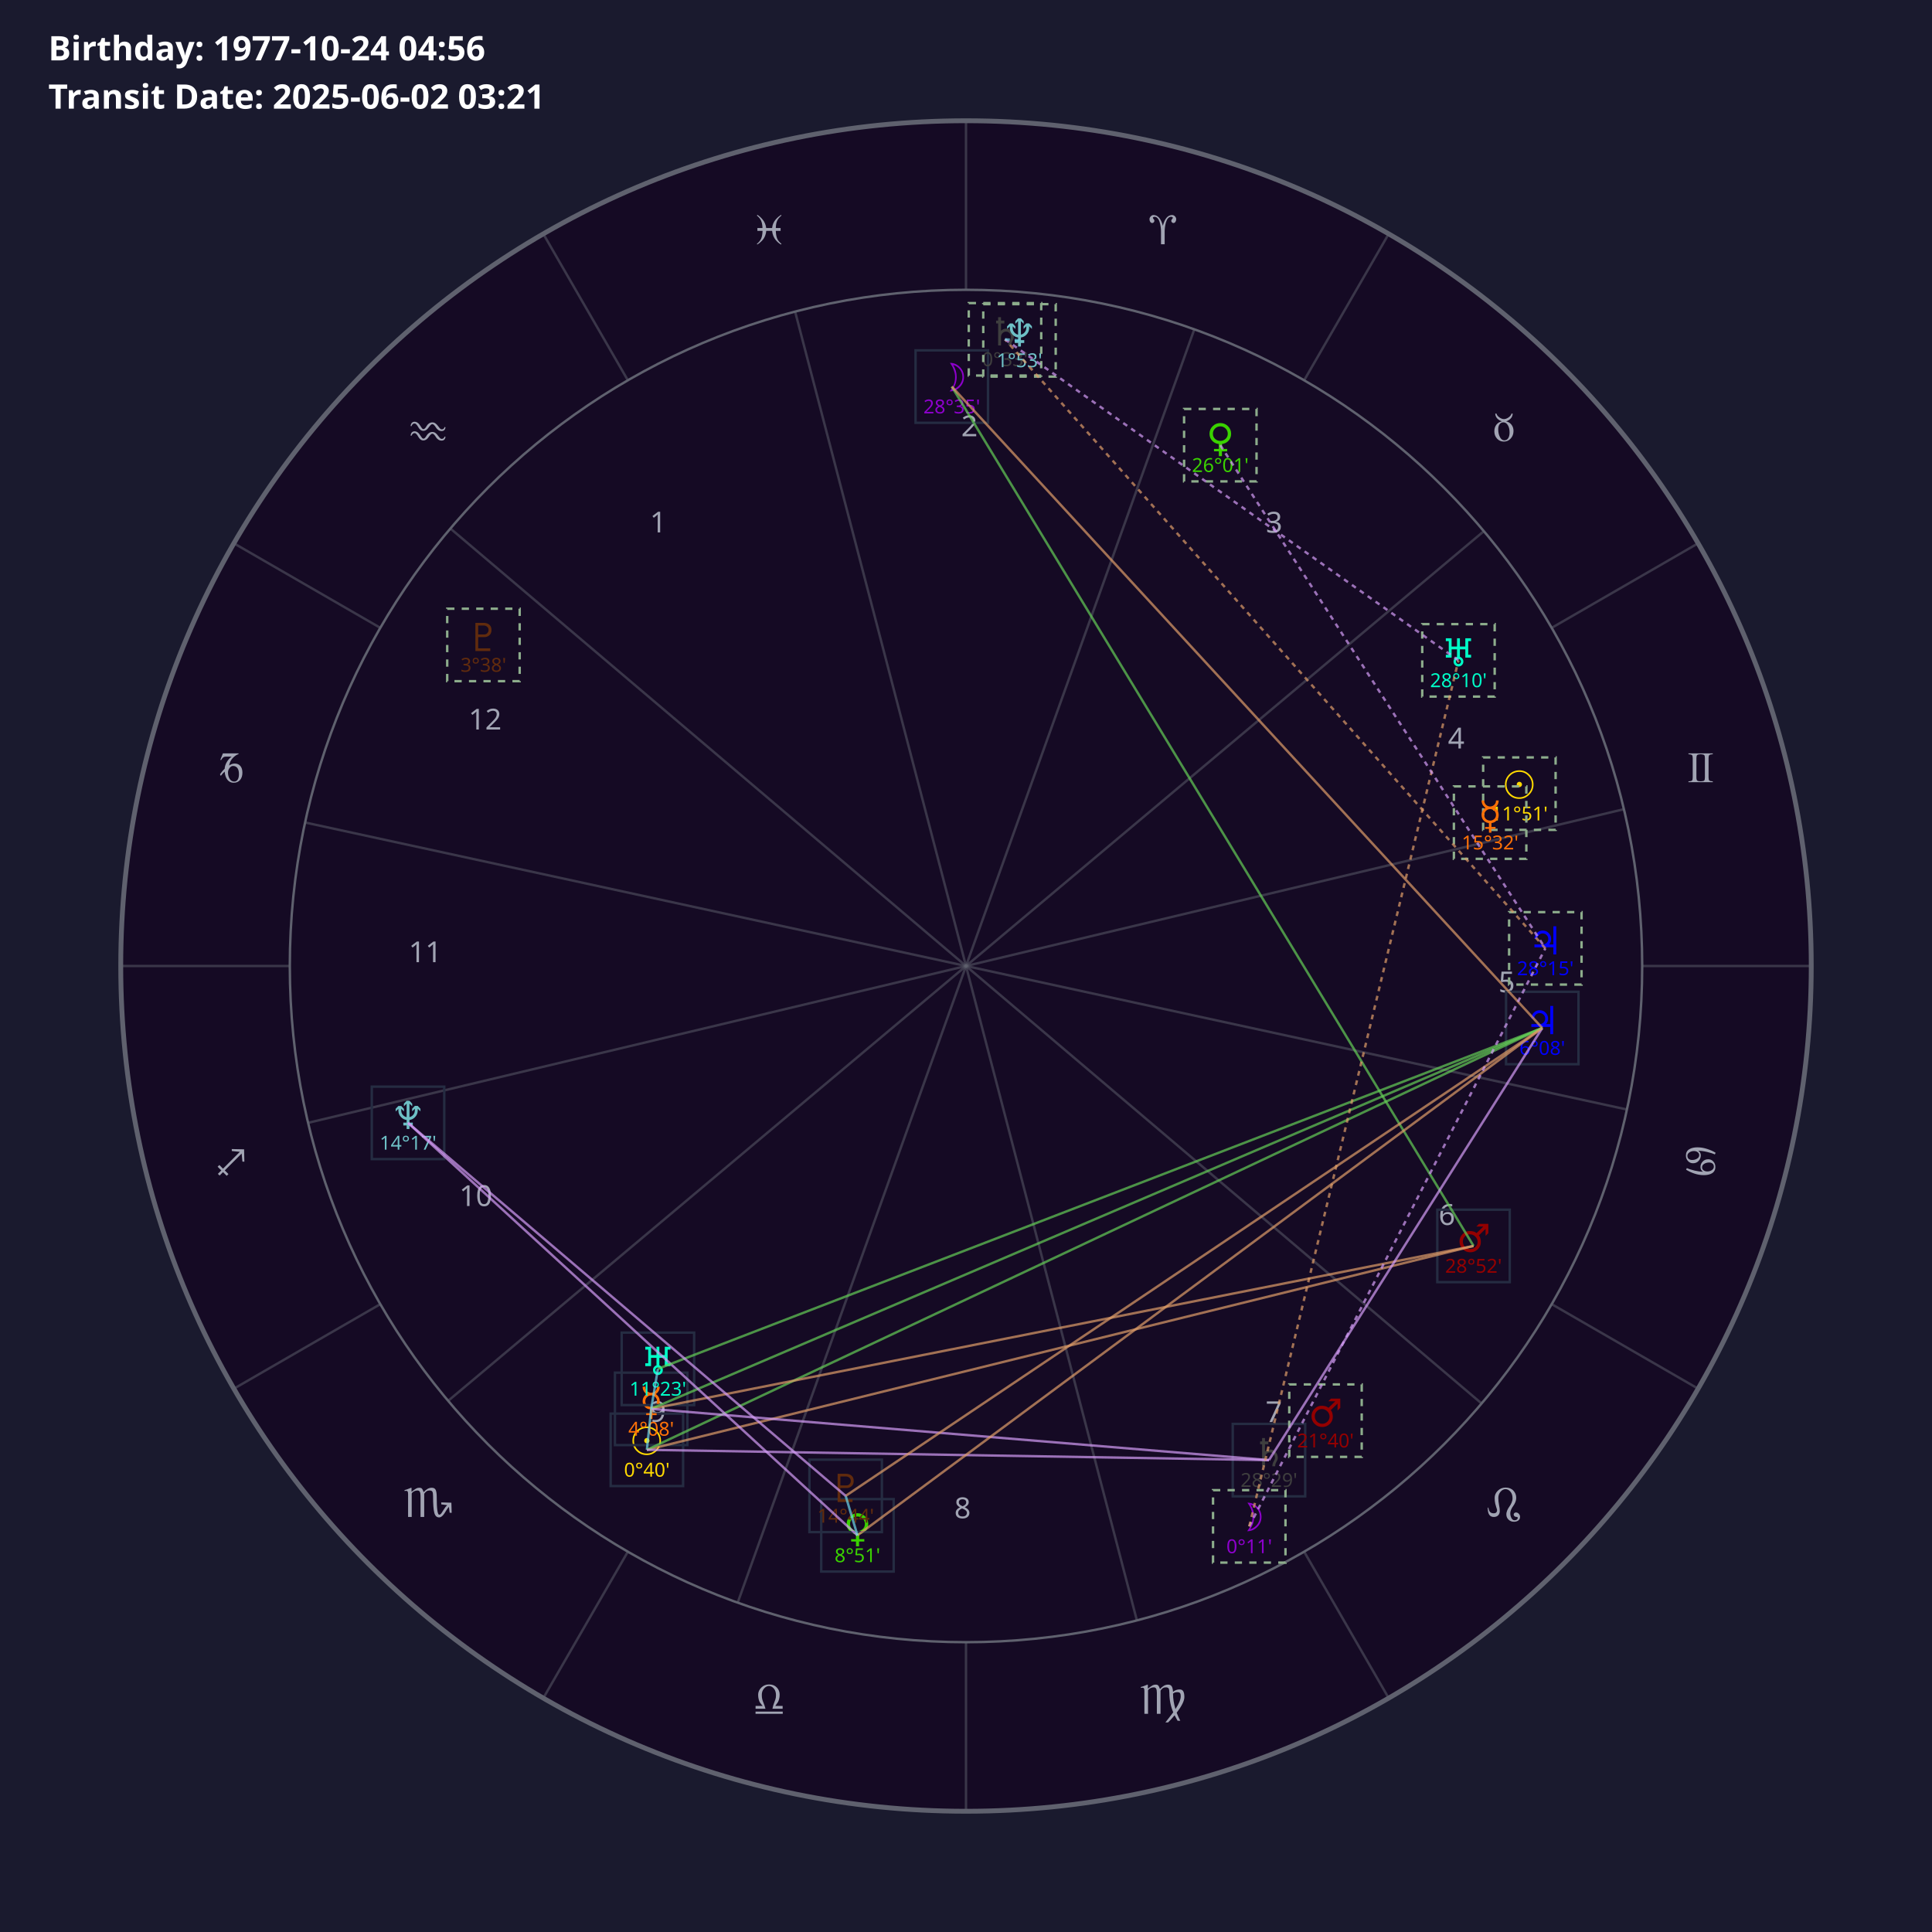
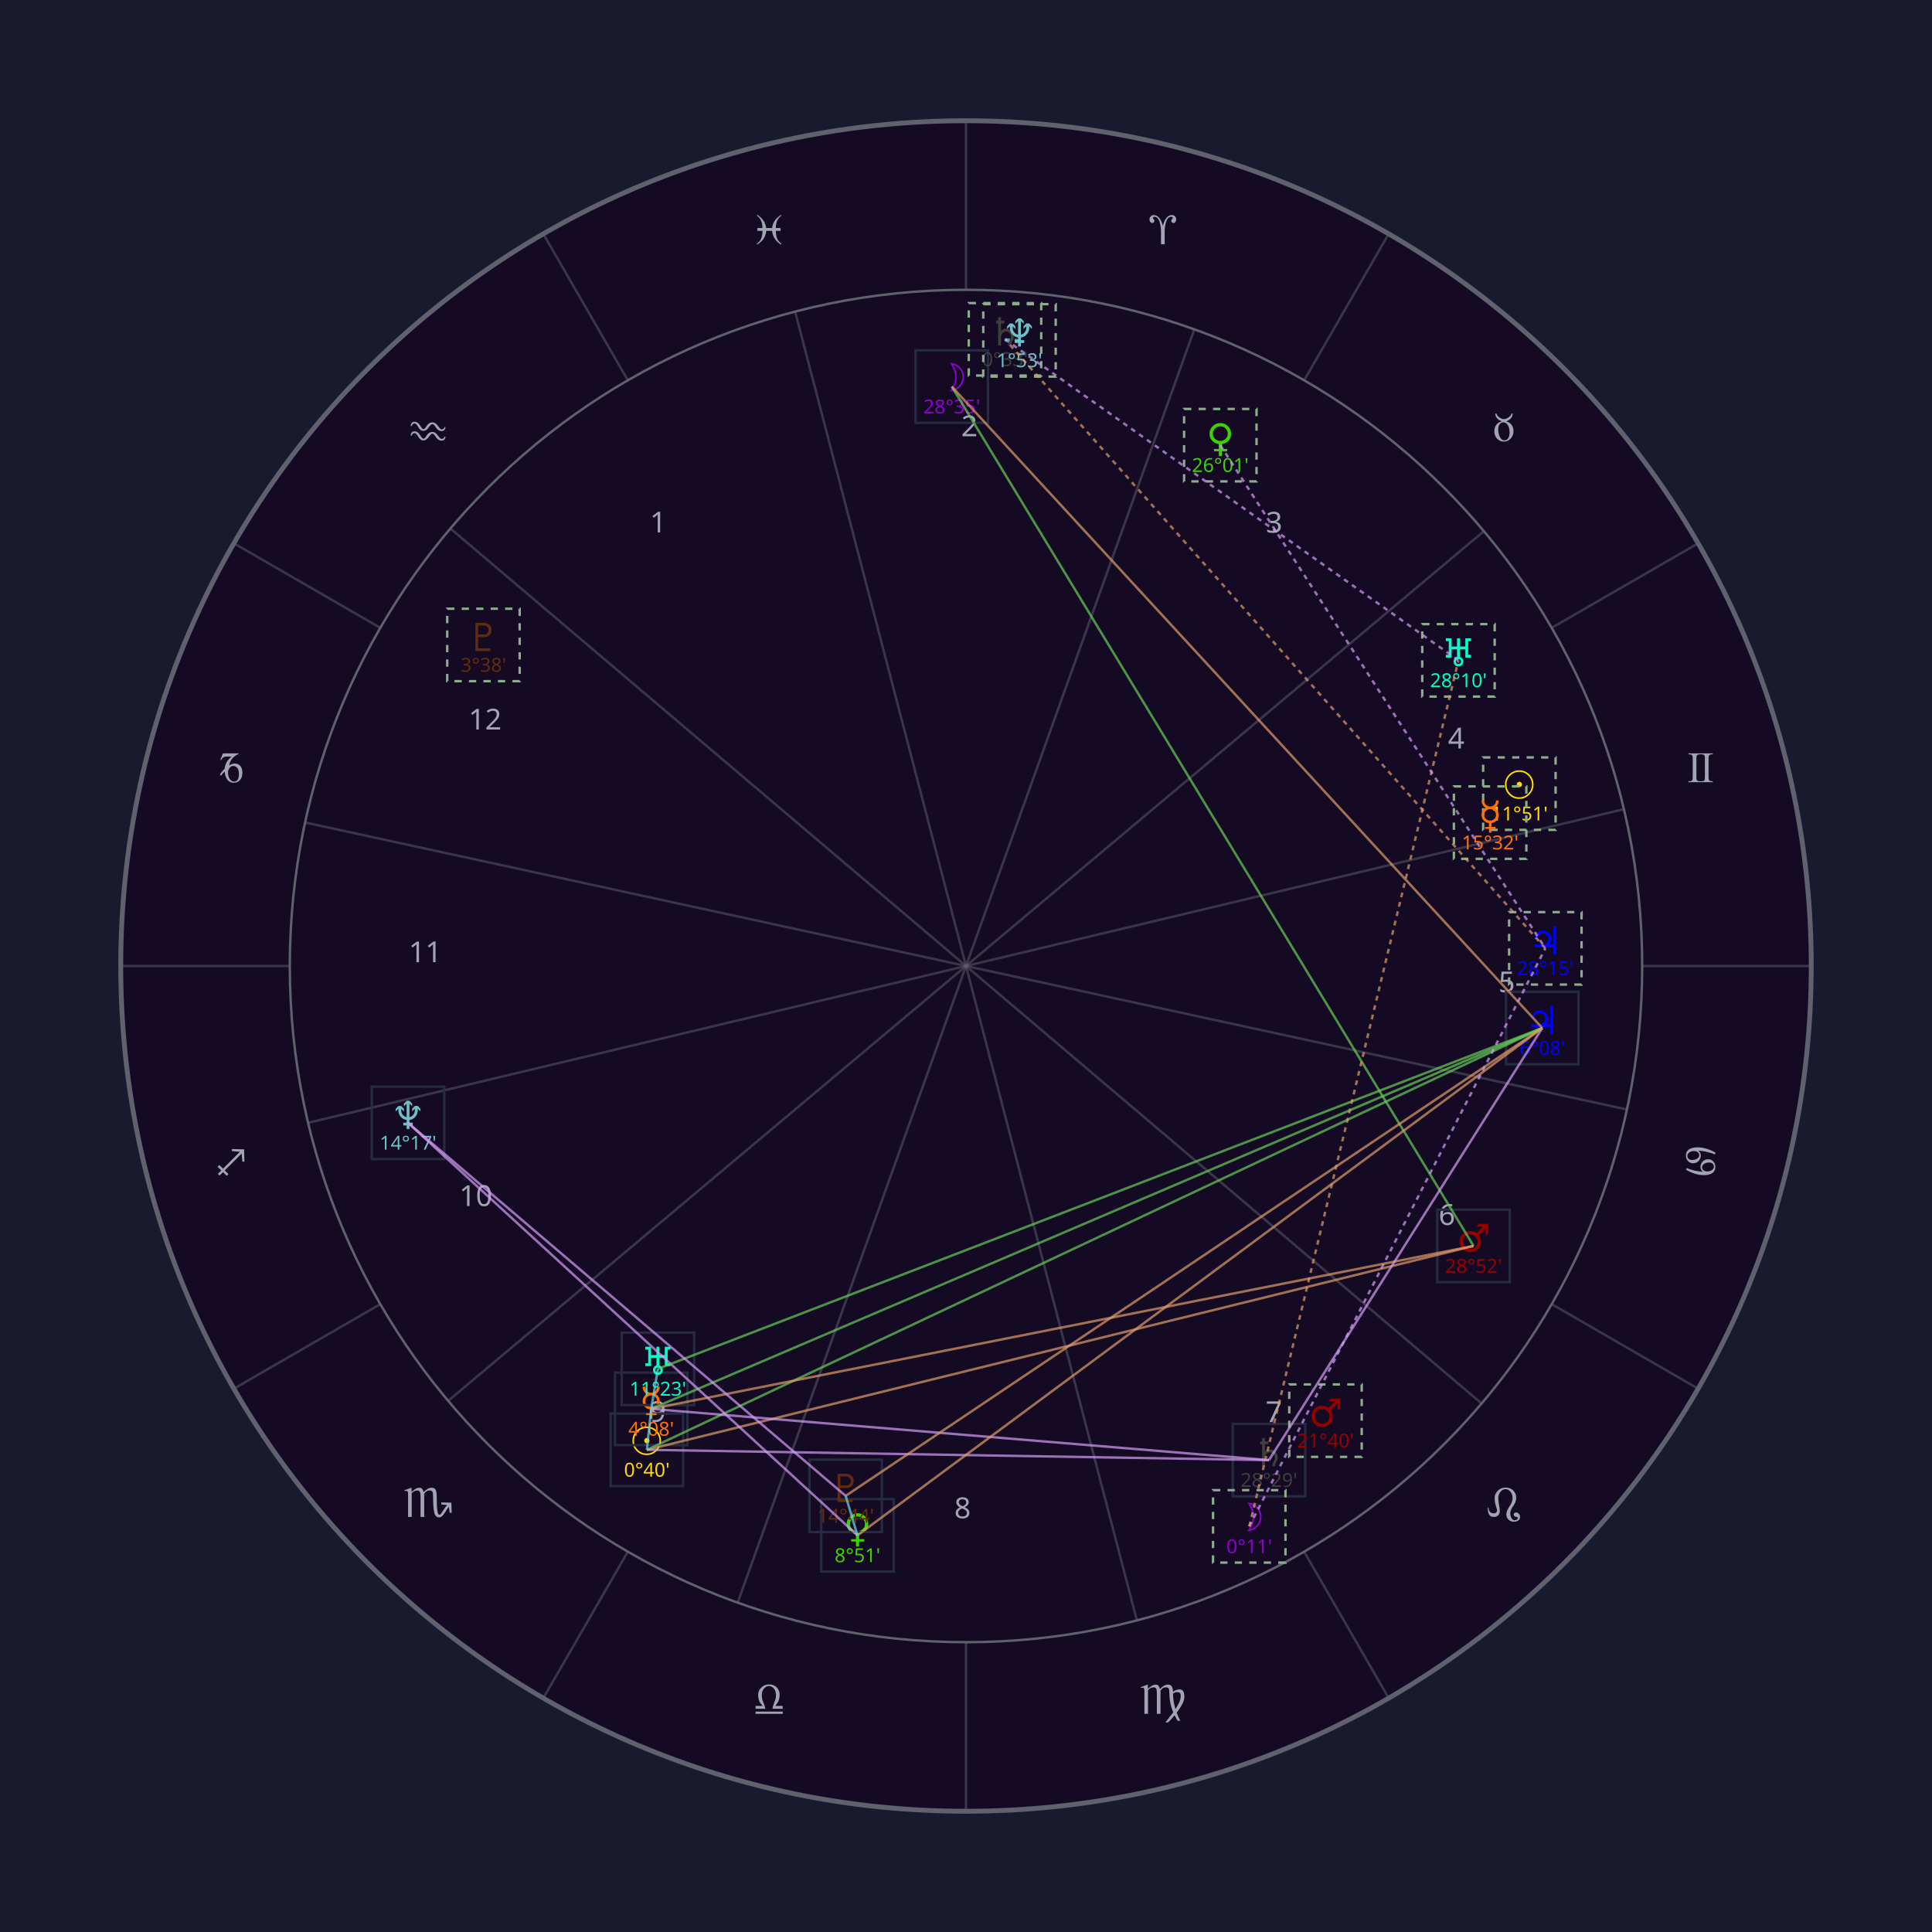
<svg xmlns="http://www.w3.org/2000/svg" height="800" style="background-color: #1A1A2E" viewBox="0 0 800 800" width="800">
  <rect fill="#1A1A2E" height="100%" width="100%" />
  <circle cx="400" cy="400" fill="#150A24" r="350" stroke="#5F616E" stroke-width="2" />
  <circle cx="400" cy="400" fill="none" r="280" stroke="#5F616E" stroke-width="1" />
  <line opacity="0.5" stroke="#5F616E" stroke-width="1" x1="400" x2="400" y1="120" y2="50" />
  <line opacity="0.5" stroke="#5F616E" stroke-width="1" x1="540" x2="575" y1="157.513" y2="96.891" />
  <line opacity="0.5" stroke="#5F616E" stroke-width="1" x1="642.487" x2="703.109" y1="260" y2="225" />
  <line opacity="0.5" stroke="#5F616E" stroke-width="1" x1="680" x2="750" y1="400" y2="400" />
  <line opacity="0.5" stroke="#5F616E" stroke-width="1" x1="642.487" x2="703.109" y1="540" y2="575" />
  <line opacity="0.5" stroke="#5F616E" stroke-width="1" x1="540" x2="575" y1="642.487" y2="703.109" />
  <line opacity="0.5" stroke="#5F616E" stroke-width="1" x1="400" x2="400" y1="680" y2="750" />
  <line opacity="0.5" stroke="#5F616E" stroke-width="1" x1="260" x2="225" y1="642.487" y2="703.109" />
  <line opacity="0.5" stroke="#5F616E" stroke-width="1" x1="157.513" x2="96.891" y1="540" y2="575" />
  <line opacity="0.5" stroke="#5F616E" stroke-width="1" x1="120" x2="50" y1="400" y2="400" />
  <line opacity="0.5" stroke="#5F616E" stroke-width="1" x1="157.513" x2="96.891" y1="260" y2="225" />
  <line opacity="0.5" stroke="#5F616E" stroke-width="1" x1="260" x2="225" y1="157.513" y2="96.891" />
  <text dominant-baseline="central" fill="#a1a4b3" font-family="serif" font-size="18" text-anchor="middle" x="481.528" y="95.733">
♈︎
</text>
  <text dominant-baseline="central" fill="#a1a4b3" font-family="serif" font-size="18" text-anchor="middle" x="622.739" y="177.261">
♉︎
</text>
  <text dominant-baseline="central" fill="#a1a4b3" font-family="serif" font-size="18" text-anchor="middle" x="704.267" y="318.472">
♊︎
</text>
  <text dominant-baseline="central" fill="#a1a4b3" font-family="serif" font-size="18" text-anchor="middle" x="704.267" y="481.528">
♋︎
</text>
  <text dominant-baseline="central" fill="#a1a4b3" font-family="serif" font-size="18" text-anchor="middle" x="622.739" y="622.739">
♌︎
</text>
  <text dominant-baseline="central" fill="#a1a4b3" font-family="serif" font-size="18" text-anchor="middle" x="481.528" y="704.267">
♍︎
</text>
  <text dominant-baseline="central" fill="#a1a4b3" font-family="serif" font-size="18" text-anchor="middle" x="318.472" y="704.267">
♎︎
</text>
  <text dominant-baseline="central" fill="#a1a4b3" font-family="serif" font-size="18" text-anchor="middle" x="177.261" y="622.739">
♏︎
</text>
  <text dominant-baseline="central" fill="#a1a4b3" font-family="serif" font-size="18" text-anchor="middle" x="95.733" y="481.528">
♐︎
</text>
  <text dominant-baseline="central" fill="#a1a4b3" font-family="serif" font-size="18" text-anchor="middle" x="95.733" y="318.472">
♑︎
</text>
  <text dominant-baseline="central" fill="#a1a4b3" font-family="serif" font-size="18" text-anchor="middle" x="177.261" y="177.261">
♒︎
</text>
  <text dominant-baseline="central" fill="#a1a4b3" font-family="serif" font-size="18" text-anchor="middle" x="318.472" y="95.733">
♓︎
</text>
  <line opacity="0.5" stroke="#5F616E" stroke-width="1" x1="400" x2="186.499" y1="400" y2="218.844" />
  <text dominant-baseline="central" fill="#a1a4b3" font-family="sans-serif" font-size="12" text-anchor="middle" x="272.528" y="215.807">
1
</text>
  <line opacity="0.5" stroke="#5F616E" stroke-width="1" x1="400" x2="329.257" y1="400" y2="129.084" />
  <text dominant-baseline="central" fill="#a1a4b3" font-family="sans-serif" font-size="12" text-anchor="middle" x="401.428" y="176.005">
2
</text>
  <line opacity="0.5" stroke="#5F616E" stroke-width="1" x1="400" x2="494.518" y1="400" y2="136.435" />
  <text dominant-baseline="central" fill="#a1a4b3" font-family="sans-serif" font-size="12" text-anchor="middle" x="527.611" y="215.903">
3
</text>
  <line opacity="0.5" stroke="#5F616E" stroke-width="1" x1="400" x2="614.433" y1="400" y2="219.949" />
  <text dominant-baseline="central" fill="#a1a4b3" font-family="sans-serif" font-size="12" text-anchor="middle" x="602.982" y="305.267">
4
</text>
  <line opacity="0.5" stroke="#5F616E" stroke-width="1" x1="400" x2="672.37" y1="400" y2="335.078" />
  <text dominant-baseline="central" fill="#a1a4b3" font-family="sans-serif" font-size="12" text-anchor="middle" x="623.913" y="406.228">
5
</text>
  <line opacity="0.5" stroke="#5F616E" stroke-width="1" x1="400" x2="673.624" y1="400" y2="459.413" />
  <text dominant-baseline="central" fill="#a1a4b3" font-family="sans-serif" font-size="12" text-anchor="middle" x="599.139" y="502.566">
6
</text>
  <line opacity="0.5" stroke="#5F616E" stroke-width="1" x1="400" x2="613.501" y1="400" y2="581.156" />
  <text dominant-baseline="central" fill="#a1a4b3" font-family="sans-serif" font-size="12" text-anchor="middle" x="527.472" y="584.193">
7
</text>
  <line opacity="0.5" stroke="#5F616E" stroke-width="1" x1="400" x2="470.743" y1="400" y2="670.916" />
  <text dominant-baseline="central" fill="#a1a4b3" font-family="sans-serif" font-size="12" text-anchor="middle" x="398.572" y="623.995">
8
</text>
  <line opacity="0.5" stroke="#5F616E" stroke-width="1" x1="400" x2="305.482" y1="400" y2="663.565" />
  <text dominant-baseline="central" fill="#a1a4b3" font-family="sans-serif" font-size="12" text-anchor="middle" x="272.389" y="584.097">
9
</text>
  <line opacity="0.5" stroke="#5F616E" stroke-width="1" x1="400" x2="185.567" y1="400" y2="580.051" />
  <text dominant-baseline="central" fill="#a1a4b3" font-family="sans-serif" font-size="12" text-anchor="middle" x="197.018" y="494.733">
10
</text>
  <line opacity="0.5" stroke="#5F616E" stroke-width="1" x1="400" x2="127.63" y1="400" y2="464.922" />
  <text dominant-baseline="central" fill="#a1a4b3" font-family="sans-serif" font-size="12" text-anchor="middle" x="176.087" y="393.772">
11
</text>
  <line opacity="0.5" stroke="#5F616E" stroke-width="1" x1="400" x2="126.376" y1="400" y2="340.587" />
  <text dominant-baseline="central" fill="#a1a4b3" font-family="sans-serif" font-size="12" text-anchor="middle" x="200.861" y="297.434">
12
</text>
  <rect fill="none" height="30" stroke="#252c42" stroke-width="1" style="" width="30" x="252.859" y="585.346" />
  <text dominant-baseline="central" fill="#FFD900" font-family="serif" font-size="16" text-anchor="middle" x="267.859" y="597.346">
☉
</text>
  <text dominant-baseline="central" fill="#FFD900" font-family="sans-serif" font-size="8" text-anchor="middle" x="267.859" y="608.346">
0°40'
</text>
  <rect fill="none" height="30" stroke="#252c42" stroke-width="1" style="" width="30" x="379.112" y="145.072" />
  <text dominant-baseline="central" fill="#8D00CC" font-family="serif" font-size="16" text-anchor="middle" x="394.112" y="157.072">
☽
</text>
  <text dominant-baseline="central" fill="#8D00CC" font-family="sans-serif" font-size="8" text-anchor="middle" x="394.112" y="168.072">
28°35'
</text>
  <rect fill="none" height="30" stroke="#252c42" stroke-width="1" style="" width="30" x="254.638" y="568.387" />
  <text dominant-baseline="central" fill="#FF7107" font-family="serif" font-size="16" text-anchor="middle" x="269.638" y="580.387">
☿
</text>
  <text dominant-baseline="central" fill="#FF7107" font-family="sans-serif" font-size="8" text-anchor="middle" x="269.638" y="591.387">
4°08'
</text>
  <rect fill="none" height="30" stroke="#252c42" stroke-width="1" style="" width="30" x="340.051" y="620.753" />
  <text dominant-baseline="central" fill="#3AD200" font-family="serif" font-size="16" text-anchor="middle" x="355.051" y="632.753">
♀
</text>
  <text dominant-baseline="central" fill="#3AD200" font-family="sans-serif" font-size="8" text-anchor="middle" x="355.051" y="643.753">
8°51'
</text>
  <rect fill="none" height="30" stroke="#252c42" stroke-width="1" style="" width="30" x="595.155" y="500.909" />
  <text dominant-baseline="central" fill="#940000" font-family="serif" font-size="16" text-anchor="middle" x="610.155" y="512.909">
♂
</text>
  <text dominant-baseline="central" fill="#940000" font-family="sans-serif" font-size="8" text-anchor="middle" x="610.155" y="523.909">
28°52'
</text>
  <rect fill="none" height="30" stroke="#252c42" stroke-width="1" style="" width="30" x="623.622" y="410.677" />
  <text dominant-baseline="central" fill="#0000FF" font-family="serif" font-size="16" text-anchor="middle" x="638.622" y="422.677">
♃
</text>
  <text dominant-baseline="central" fill="#0000FF" font-family="sans-serif" font-size="8" text-anchor="middle" x="638.622" y="433.677">
6°08'
</text>
  <rect fill="none" height="30" stroke="#252c42" stroke-width="1" style="" width="30" x="510.452" y="589.601" />
  <text dominant-baseline="central" fill="#3E3E3E" font-family="serif" font-size="16" text-anchor="middle" x="525.452" y="601.601">
♄
</text>
  <text dominant-baseline="central" fill="#3E3E3E" font-family="sans-serif" font-size="8" text-anchor="middle" x="525.452" y="612.601">
28°29'
</text>
  <rect fill="none" height="30" stroke="#252c42" stroke-width="1" style="" width="30" x="257.43" y="551.811" />
  <text dominant-baseline="central" fill="#00FFC8" font-family="serif" font-size="16" text-anchor="middle" x="272.43" y="563.811">
♅
</text>
  <text dominant-baseline="central" fill="#00FFC8" font-family="sans-serif" font-size="8" text-anchor="middle" x="272.43" y="574.811">
11°23'
</text>
  <rect fill="none" height="30" stroke="#252c42" stroke-width="1" style="" width="30" x="153.958" y="449.959" />
  <text dominant-baseline="central" fill="#6EC0C6" font-family="serif" font-size="16" text-anchor="middle" x="168.958" y="461.959">
♆
</text>
  <text dominant-baseline="central" fill="#6EC0C6" font-family="sans-serif" font-size="8" text-anchor="middle" x="168.958" y="472.959">
14°17'
</text>
  <rect fill="none" height="30" stroke="#252c42" stroke-width="1" style="" width="30" x="335.172" y="604.413" />
  <text dominant-baseline="central" fill="#612B0D" font-family="serif" font-size="16" text-anchor="middle" x="350.172" y="616.413">
♇
</text>
  <text dominant-baseline="central" fill="#612B0D" font-family="sans-serif" font-size="8" text-anchor="middle" x="350.172" y="627.413">
14°44'
</text>
  <rect fill="none" height="30" stroke="#8dad8c" stroke-width="1" style="stroke-dasharray: 3,3" width="30" x="614.142" y="313.63" />
  <text dominant-baseline="central" fill="#FFD900" font-family="serif" font-size="16" text-anchor="middle" x="629.142" y="325.63">
☉
</text>
  <text dominant-baseline="central" fill="#FFD900" font-family="sans-serif" font-size="8" text-anchor="middle" x="629.142" y="336.63">
11°51'
</text>
  <rect fill="none" height="30" stroke="#8dad8c" stroke-width="1" style="stroke-dasharray: 3,3" width="30" x="502.292" y="617.04" />
  <text dominant-baseline="central" fill="#8D00CC" font-family="serif" font-size="16" text-anchor="middle" x="517.292" y="629.04">
☽
</text>
  <text dominant-baseline="central" fill="#8D00CC" font-family="sans-serif" font-size="8" text-anchor="middle" x="517.292" y="640.04">
0°11'
</text>
  <rect fill="none" height="30" stroke="#8dad8c" stroke-width="1" style="stroke-dasharray: 3,3" width="30" x="602.025" y="325.628" />
  <text dominant-baseline="central" fill="#FF7107" font-family="serif" font-size="16" text-anchor="middle" x="617.025" y="337.628">
☿
</text>
  <text dominant-baseline="central" fill="#FF7107" font-family="sans-serif" font-size="8" text-anchor="middle" x="617.025" y="348.628">
15°32'
</text>
  <rect fill="none" height="30" stroke="#8dad8c" stroke-width="1" style="stroke-dasharray: 3,3" width="30" x="490.305" y="169.336" />
  <text dominant-baseline="central" fill="#3AD200" font-family="serif" font-size="16" text-anchor="middle" x="505.305" y="181.336">
♀
</text>
  <text dominant-baseline="central" fill="#3AD200" font-family="sans-serif" font-size="8" text-anchor="middle" x="505.305" y="192.336">
26°01'
</text>
  <rect fill="none" height="30" stroke="#8dad8c" stroke-width="1" style="stroke-dasharray: 3,3" width="30" x="533.856" y="573.26" />
  <text dominant-baseline="central" fill="#940000" font-family="serif" font-size="16" text-anchor="middle" x="548.856" y="585.26">
♂
</text>
  <text dominant-baseline="central" fill="#940000" font-family="sans-serif" font-size="8" text-anchor="middle" x="548.856" y="596.26">
21°40'
</text>
  <rect fill="none" height="30" stroke="#8dad8c" stroke-width="1" style="stroke-dasharray: 3,3" width="30" x="624.889" y="377.691" />
  <text dominant-baseline="central" fill="#0000FF" font-family="serif" font-size="16" text-anchor="middle" x="639.889" y="389.691">
♃
</text>
  <text dominant-baseline="central" fill="#0000FF" font-family="sans-serif" font-size="8" text-anchor="middle" x="639.889" y="400.691">
28°15'
</text>
  <rect fill="none" height="30" stroke="#8dad8c" stroke-width="1" style="stroke-dasharray: 3,3" width="30" x="401.147" y="125.502" />
  <text dominant-baseline="central" fill="#3E3E3E" font-family="serif" font-size="16" text-anchor="middle" x="416.147" y="137.502">
♄
</text>
  <text dominant-baseline="central" fill="#3E3E3E" font-family="sans-serif" font-size="8" text-anchor="middle" x="416.147" y="148.502">
0°33'
</text>
  <rect fill="none" height="30" stroke="#8dad8c" stroke-width="1" style="stroke-dasharray: 3,3" width="30" x="588.917" y="258.439" />
  <text dominant-baseline="central" fill="#00FFC8" font-family="serif" font-size="16" text-anchor="middle" x="603.917" y="270.439">
♅
</text>
  <text dominant-baseline="central" fill="#00FFC8" font-family="sans-serif" font-size="8" text-anchor="middle" x="603.917" y="281.439">
28°10'
</text>
  <rect fill="none" height="30" stroke="#8dad8c" stroke-width="1" style="stroke-dasharray: 3,3" width="30" x="407.144" y="125.945" />
  <text dominant-baseline="central" fill="#6EC0C6" font-family="serif" font-size="16" text-anchor="middle" x="422.144" y="137.945">
♆
</text>
  <text dominant-baseline="central" fill="#6EC0C6" font-family="sans-serif" font-size="8" text-anchor="middle" x="422.144" y="148.945">
1°53'
</text>
  <rect fill="none" height="30" stroke="#8dad8c" stroke-width="1" style="stroke-dasharray: 3,3" width="30" x="185.184" y="252.058" />
  <text dominant-baseline="central" fill="#612B0D" font-family="serif" font-size="16" text-anchor="middle" x="200.184" y="264.058">
♇
</text>
  <text dominant-baseline="central" fill="#612B0D" font-family="sans-serif" font-size="8" text-anchor="middle" x="200.184" y="275.058">
3°38'
</text>
  <line opacity="0.7" stroke="#6DD7EA" stroke-width="1" style="" x1="267.859" x2="269.638" y1="600.346" y2="583.387" />
  <line opacity="0.7" stroke="#DE9C68" stroke-width="1" style="" x1="267.859" x2="610.155" y1="600.346" y2="515.909" />
  <line opacity="0.7" stroke="#64CD56" stroke-width="1" style="" x1="267.859" x2="638.622" y1="600.346" y2="425.677" />
  <line opacity="0.7" stroke="#D49CF6" stroke-width="1" style="" x1="267.859" x2="525.452" y1="600.346" y2="604.601" />
  <line opacity="0.7" stroke="#64CD56" stroke-width="1" style="" x1="394.112" x2="610.155" y1="160.072" y2="515.909" />
  <line opacity="0.7" stroke="#DE9C68" stroke-width="1" style="" x1="394.112" x2="638.622" y1="160.072" y2="425.677" />
  <line opacity="0.7" stroke="#DE9C68" stroke-width="1" style="" x1="269.638" x2="610.155" y1="583.387" y2="515.909" />
  <line opacity="0.7" stroke="#64CD56" stroke-width="1" style="" x1="269.638" x2="638.622" y1="583.387" y2="425.677" />
  <line opacity="0.7" stroke="#D49CF6" stroke-width="1" style="" x1="269.638" x2="525.452" y1="583.387" y2="604.601" />
  <line opacity="0.7" stroke="#6DD7EA" stroke-width="1" style="" x1="269.638" x2="272.43" y1="583.387" y2="566.811" />
  <line opacity="0.7" stroke="#DE9C68" stroke-width="1" style="" x1="355.051" x2="638.622" y1="635.753" y2="425.677" />
  <line opacity="0.7" stroke="#D49CF6" stroke-width="1" style="" x1="355.051" x2="168.958" y1="635.753" y2="464.959" />
  <line opacity="0.7" stroke="#6DD7EA" stroke-width="1" style="" x1="355.051" x2="350.172" y1="635.753" y2="619.413" />
  <line opacity="0.7" stroke="#D49CF6" stroke-width="1" style="" x1="638.622" x2="525.452" y1="425.677" y2="604.601" />
  <line opacity="0.7" stroke="#64CD56" stroke-width="1" style="" x1="638.622" x2="272.43" y1="425.677" y2="566.811" />
  <line opacity="0.7" stroke="#DE9C68" stroke-width="1" style="" x1="638.622" x2="350.172" y1="425.677" y2="619.413" />
  <line opacity="0.7" stroke="#D49CF6" stroke-width="1" style="" x1="168.958" x2="350.172" y1="464.959" y2="619.413" />
  <line opacity="0.7" stroke="#D49CF6" stroke-width="1" style="stroke-dasharray: 2,2" x1="517.292" x2="639.889" y1="632.04" y2="392.691" />
  <line opacity="0.7" stroke="#DE9C68" stroke-width="1" style="stroke-dasharray: 2,2" x1="517.292" x2="603.917" y1="632.04" y2="273.439" />
  <line opacity="0.7" stroke="#D49CF6" stroke-width="1" style="stroke-dasharray: 2,2" x1="505.305" x2="639.889" y1="184.336" y2="392.691" />
  <line opacity="0.7" stroke="#DE9C68" stroke-width="1" style="stroke-dasharray: 2,2" x1="639.889" x2="416.147" y1="392.691" y2="140.502" />
  <line opacity="0.7" stroke="#D49CF6" stroke-width="1" style="stroke-dasharray: 2,2" x1="416.147" x2="603.917" y1="140.502" y2="273.439" />
  <line opacity="0.7" stroke="#6DD7EA" stroke-width="1" style="stroke-dasharray: 2,2" x1="416.147" x2="422.144" y1="140.502" y2="140.945" />
-   <text fill="#FFFFFF" font-family="sans-serif" font-size="14" font-weight="bold" x="20" y="25">
- Birthday: 1977-10-24 04:56
- </text>
-   <text fill="#FFFFFF" font-family="sans-serif" font-size="14" font-weight="bold" x="20" y="45">
- Transit Date: 2025-06-02 03:21
- </text>
</svg>
